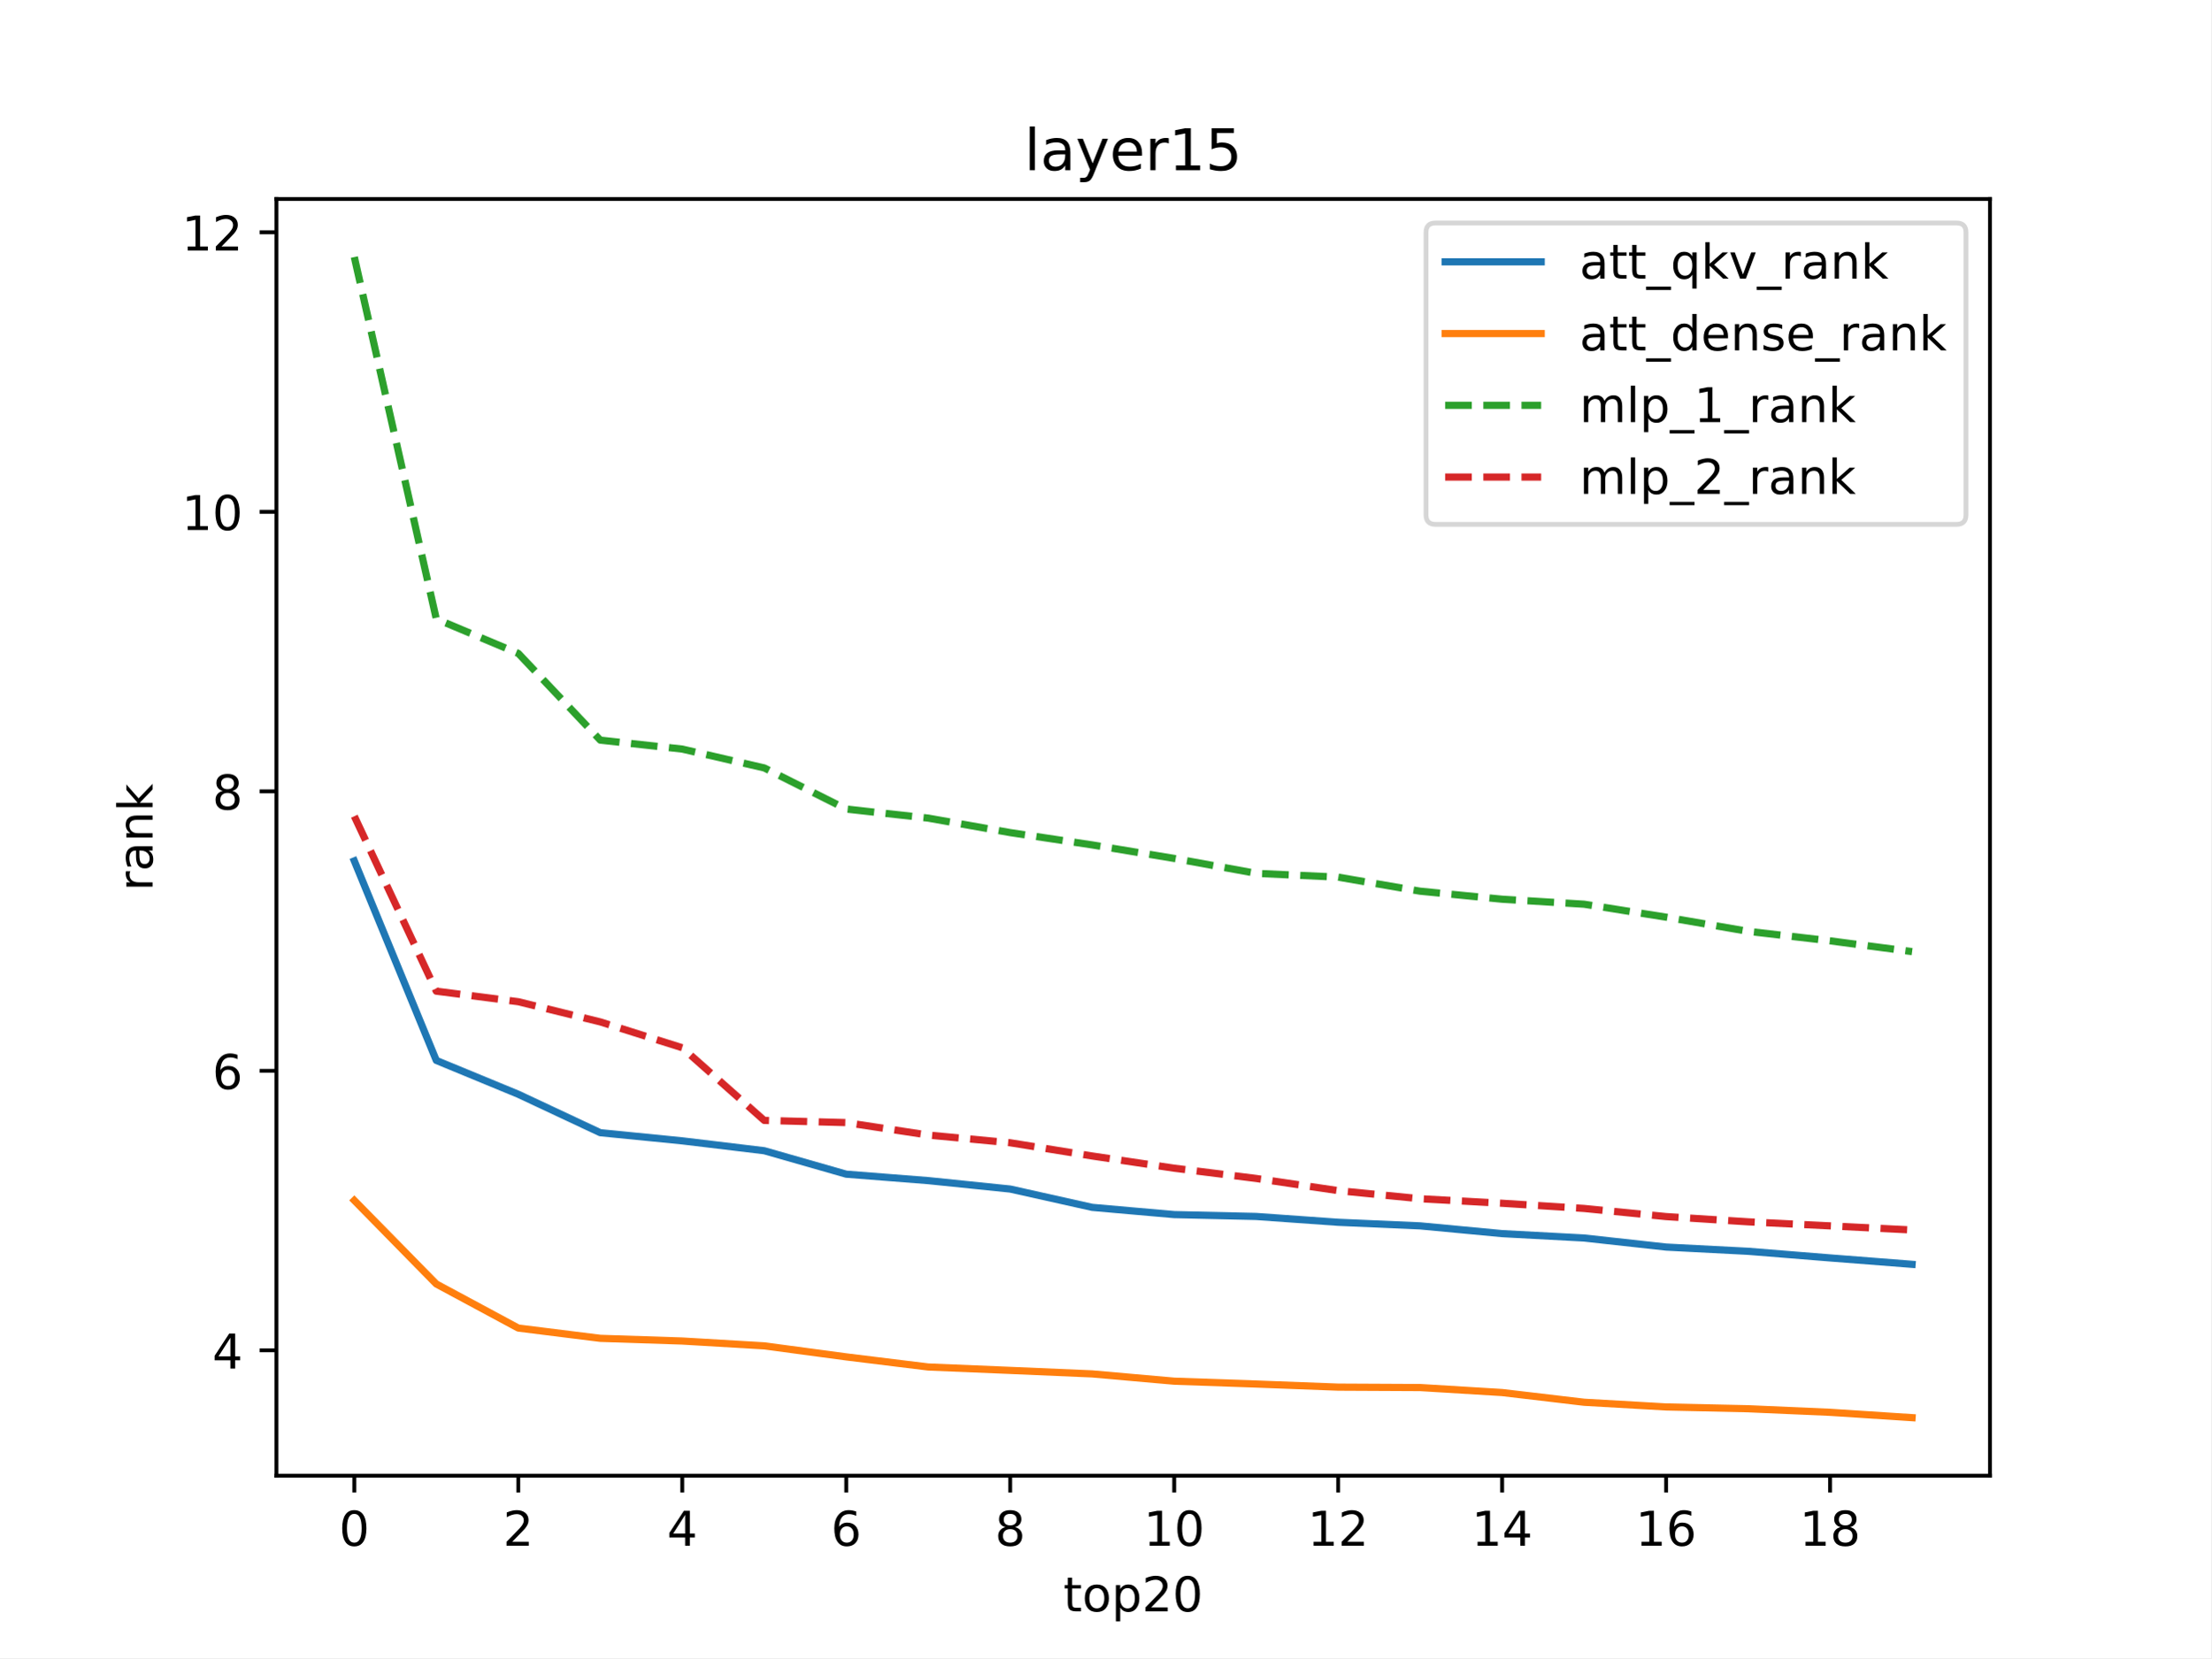
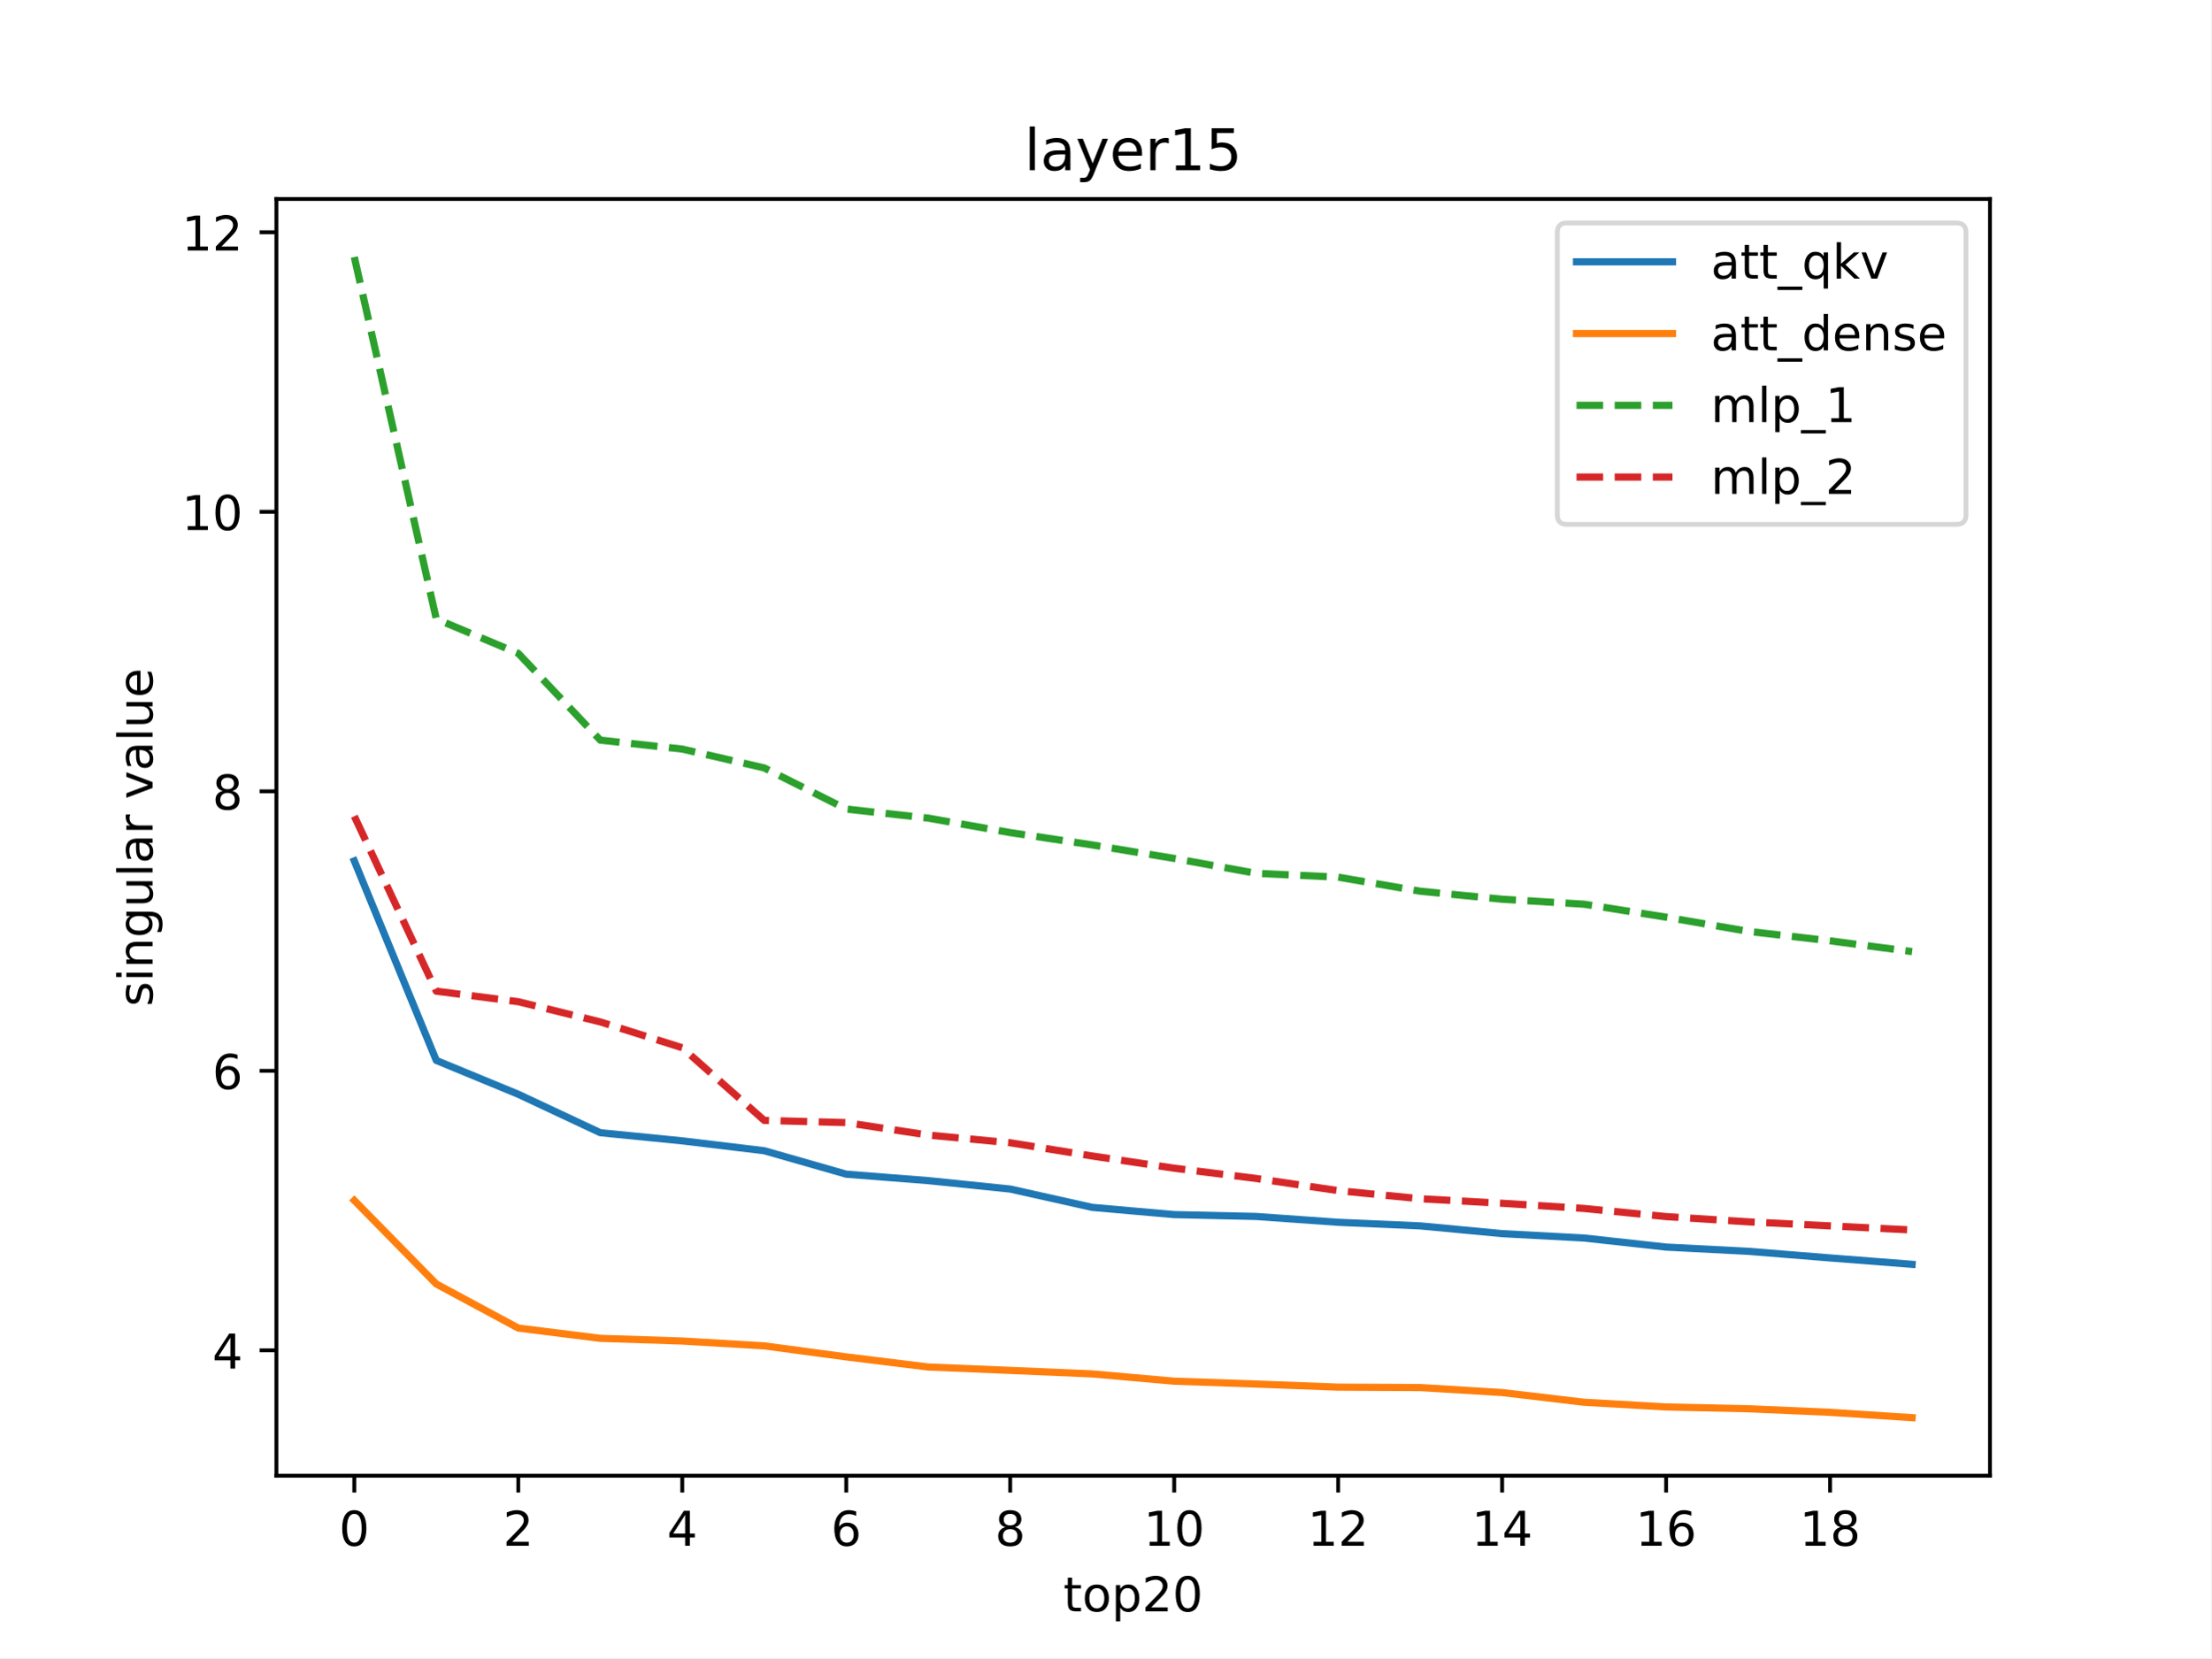
<svg xmlns="http://www.w3.org/2000/svg" xmlns:xlink="http://www.w3.org/1999/xlink" width="460.8pt" height="345.6pt" viewBox="0 0 460.8 345.6" version="1.1">
  <defs>
    <style type="text/css">*{stroke-linejoin: round; stroke-linecap: butt}</style>
  </defs>
  <g id="figure_1">
    <g id="patch_1">
      <path d="M 0 345.6  L 460.8 345.6  L 460.8 0  L 0 0  z " style="fill: #ffffff" />
    </g>
    <g id="axes_1">
      <g id="patch_2">
        <path d="M 57.6 307.584  L 414.72 307.584  L 414.72 41.472  L 57.6 41.472  z " style="fill: #ffffff" />
      </g>
      <g id="matplotlib.axis_1">
        <g id="xtick_1">
          <g id="line2d_1">
            <defs>
-               <path id="mf97786ce41" d="M 0 0  L 0 3.5  " style="stroke: #000000; stroke-width: 0.8" />
-             </defs>
-             <g>
-               <use xlink:href="#mf97786ce41" x="73.833" y="307.584" style="stroke: #000000; stroke-width: 0.8" />
+               <path id="m0de258234e" d="M 0 0  L 0 3.5  " style="stroke: #000000; stroke-width: 0.8" />
+             </defs>
+             <g>
+               <use xlink:href="#m0de258234e" x="73.833" y="307.584" style="stroke: #000000; stroke-width: 0.8" />
            </g>
          </g>
          <g id="text_1">
            <g transform="translate(70.65148 322.1824) scale(0.1 -0.1)">
              <defs>
                <path id="DejaVuSans-30" d="M 2034 4250  Q 1547 4250 1301 3770  Q 1056 3291 1056 2328  Q 1056 1369 1301 889  Q 1547 409 2034 409  Q 2525 409 2770 889  Q 3016 1369 3016 2328  Q 3016 3291 2770 3770  Q 2525 4250 2034 4250  z M 2034 4750  Q 2819 4750 3233 4129  Q 3647 3509 3647 2328  Q 3647 1150 3233 529  Q 2819 -91 2034 -91  Q 1250 -91 836 529  Q 422 1150 422 2328  Q 422 3509 836 4129  Q 1250 4750 2034 4750  z " transform="scale(0.015625)" />
              </defs>
              <use xlink:href="#DejaVuSans-30" />
            </g>
          </g>
        </g>
        <g id="xtick_2">
          <g id="line2d_2">
            <g>
-               <use xlink:href="#mf97786ce41" x="108.007" y="307.584" style="stroke: #000000; stroke-width: 0.8" />
+               <use xlink:href="#m0de258234e" x="108.007" y="307.584" style="stroke: #000000; stroke-width: 0.8" />
            </g>
          </g>
          <g id="text_2">
            <g transform="translate(104.8256 322.1824) scale(0.1 -0.1)">
              <defs>
                <path id="DejaVuSans-32" d="M 1228 531  L 3431 531  L 3431 0  L 469 0  L 469 531  Q 828 903 1448 1529  Q 2069 2156 2228 2338  Q 2531 2678 2651 2914  Q 2772 3150 2772 3378  Q 2772 3750 2511 3984  Q 2250 4219 1831 4219  Q 1534 4219 1204 4116  Q 875 4013 500 3803  L 500 4441  Q 881 4594 1212 4672  Q 1544 4750 1819 4750  Q 2544 4750 2975 4387  Q 3406 4025 3406 3419  Q 3406 3131 3298 2873  Q 3191 2616 2906 2266  Q 2828 2175 2409 1742  Q 1991 1309 1228 531  z " transform="scale(0.015625)" />
              </defs>
              <use xlink:href="#DejaVuSans-32" />
            </g>
          </g>
        </g>
        <g id="xtick_3">
          <g id="line2d_3">
            <g>
-               <use xlink:href="#mf97786ce41" x="142.181" y="307.584" style="stroke: #000000; stroke-width: 0.8" />
+               <use xlink:href="#m0de258234e" x="142.181" y="307.584" style="stroke: #000000; stroke-width: 0.8" />
            </g>
          </g>
          <g id="text_3">
            <g transform="translate(138.9998 322.1824) scale(0.1 -0.1)">
              <defs>
                <path id="DejaVuSans-34" d="M 2419 4116  L 825 1625  L 2419 1625  L 2419 4116  z M 2253 4666  L 3047 4666  L 3047 1625  L 3713 1625  L 3713 1100  L 3047 1100  L 3047 0  L 2419 0  L 2419 1100  L 313 1100  L 313 1709  L 2253 4666  z " transform="scale(0.015625)" />
              </defs>
              <use xlink:href="#DejaVuSans-34" />
            </g>
          </g>
        </g>
        <g id="xtick_4">
          <g id="line2d_4">
            <g>
-               <use xlink:href="#mf97786ce41" x="176.355" y="307.584" style="stroke: #000000; stroke-width: 0.8" />
+               <use xlink:href="#m0de258234e" x="176.355" y="307.584" style="stroke: #000000; stroke-width: 0.8" />
            </g>
          </g>
          <g id="text_4">
            <g transform="translate(173.174 322.1824) scale(0.1 -0.1)">
              <defs>
                <path id="DejaVuSans-36" d="M 2113 2584  Q 1688 2584 1439 2293  Q 1191 2003 1191 1497  Q 1191 994 1439 701  Q 1688 409 2113 409  Q 2538 409 2786 701  Q 3034 994 3034 1497  Q 3034 2003 2786 2293  Q 2538 2584 2113 2584  z M 3366 4563  L 3366 3988  Q 3128 4100 2886 4159  Q 2644 4219 2406 4219  Q 1781 4219 1451 3797  Q 1122 3375 1075 2522  Q 1259 2794 1537 2939  Q 1816 3084 2150 3084  Q 2853 3084 3261 2657  Q 3669 2231 3669 1497  Q 3669 778 3244 343  Q 2819 -91 2113 -91  Q 1303 -91 875 529  Q 447 1150 447 2328  Q 447 3434 972 4092  Q 1497 4750 2381 4750  Q 2619 4750 2861 4703  Q 3103 4656 3366 4563  z " transform="scale(0.015625)" />
              </defs>
              <use xlink:href="#DejaVuSans-36" />
            </g>
          </g>
        </g>
        <g id="xtick_5">
          <g id="line2d_5">
            <g>
-               <use xlink:href="#mf97786ce41" x="210.529" y="307.584" style="stroke: #000000; stroke-width: 0.8" />
+               <use xlink:href="#m0de258234e" x="210.529" y="307.584" style="stroke: #000000; stroke-width: 0.8" />
            </g>
          </g>
          <g id="text_5">
            <g transform="translate(207.3481 322.1824) scale(0.1 -0.1)">
              <defs>
                <path id="DejaVuSans-38" d="M 2034 2216  Q 1584 2216 1326 1975  Q 1069 1734 1069 1313  Q 1069 891 1326 650  Q 1584 409 2034 409  Q 2484 409 2743 651  Q 3003 894 3003 1313  Q 3003 1734 2745 1975  Q 2488 2216 2034 2216  z M 1403 2484  Q 997 2584 770 2862  Q 544 3141 544 3541  Q 544 4100 942 4425  Q 1341 4750 2034 4750  Q 2731 4750 3128 4425  Q 3525 4100 3525 3541  Q 3525 3141 3298 2862  Q 3072 2584 2669 2484  Q 3125 2378 3379 2068  Q 3634 1759 3634 1313  Q 3634 634 3220 271  Q 2806 -91 2034 -91  Q 1263 -91 848 271  Q 434 634 434 1313  Q 434 1759 690 2068  Q 947 2378 1403 2484  z M 1172 3481  Q 1172 3119 1398 2916  Q 1625 2713 2034 2713  Q 2441 2713 2670 2916  Q 2900 3119 2900 3481  Q 2900 3844 2670 4047  Q 2441 4250 2034 4250  Q 1625 4250 1398 4047  Q 1172 3844 1172 3481  z " transform="scale(0.015625)" />
              </defs>
              <use xlink:href="#DejaVuSans-38" />
            </g>
          </g>
        </g>
        <g id="xtick_6">
          <g id="line2d_6">
            <g>
-               <use xlink:href="#mf97786ce41" x="244.704" y="307.584" style="stroke: #000000; stroke-width: 0.8" />
+               <use xlink:href="#m0de258234e" x="244.704" y="307.584" style="stroke: #000000; stroke-width: 0.8" />
            </g>
          </g>
          <g id="text_6">
            <g transform="translate(238.341 322.1824) scale(0.1 -0.1)">
              <defs>
                <path id="DejaVuSans-31" d="M 794 531  L 1825 531  L 1825 4091  L 703 3866  L 703 4441  L 1819 4666  L 2450 4666  L 2450 531  L 3481 531  L 3481 0  L 794 0  L 794 531  z " transform="scale(0.015625)" />
              </defs>
              <use xlink:href="#DejaVuSans-31" />
              <use xlink:href="#DejaVuSans-30" x="63.623" />
            </g>
          </g>
        </g>
        <g id="xtick_7">
          <g id="line2d_7">
            <g>
-               <use xlink:href="#mf97786ce41" x="278.878" y="307.584" style="stroke: #000000; stroke-width: 0.8" />
+               <use xlink:href="#m0de258234e" x="278.878" y="307.584" style="stroke: #000000; stroke-width: 0.8" />
            </g>
          </g>
          <g id="text_7">
            <g transform="translate(272.5152 322.1824) scale(0.1 -0.1)">
              <use xlink:href="#DejaVuSans-31" />
              <use xlink:href="#DejaVuSans-32" x="63.623" />
            </g>
          </g>
        </g>
        <g id="xtick_8">
          <g id="line2d_8">
            <g>
-               <use xlink:href="#mf97786ce41" x="313.052" y="307.584" style="stroke: #000000; stroke-width: 0.8" />
+               <use xlink:href="#m0de258234e" x="313.052" y="307.584" style="stroke: #000000; stroke-width: 0.8" />
            </g>
          </g>
          <g id="text_8">
            <g transform="translate(306.6894 322.1824) scale(0.1 -0.1)">
              <use xlink:href="#DejaVuSans-31" />
              <use xlink:href="#DejaVuSans-34" x="63.623" />
            </g>
          </g>
        </g>
        <g id="xtick_9">
          <g id="line2d_9">
            <g>
-               <use xlink:href="#mf97786ce41" x="347.226" y="307.584" style="stroke: #000000; stroke-width: 0.8" />
+               <use xlink:href="#m0de258234e" x="347.226" y="307.584" style="stroke: #000000; stroke-width: 0.8" />
            </g>
          </g>
          <g id="text_9">
            <g transform="translate(340.8635 322.1824) scale(0.1 -0.1)">
              <use xlink:href="#DejaVuSans-31" />
              <use xlink:href="#DejaVuSans-36" x="63.623" />
            </g>
          </g>
        </g>
        <g id="xtick_10">
          <g id="line2d_10">
            <g>
-               <use xlink:href="#mf97786ce41" x="381.4" y="307.584" style="stroke: #000000; stroke-width: 0.8" />
+               <use xlink:href="#m0de258234e" x="381.4" y="307.584" style="stroke: #000000; stroke-width: 0.8" />
            </g>
          </g>
          <g id="text_10">
            <g transform="translate(375.0377 322.1824) scale(0.1 -0.1)">
              <use xlink:href="#DejaVuSans-31" />
              <use xlink:href="#DejaVuSans-38" x="63.623" />
            </g>
          </g>
        </g>
        <g id="text_11">
          <g transform="translate(221.6037 335.8606) scale(0.1 -0.1)">
            <defs>
              <path id="DejaVuSans-74" d="M 1172 4494  L 1172 3500  L 2356 3500  L 2356 3053  L 1172 3053  L 1172 1153  Q 1172 725 1289 603  Q 1406 481 1766 481  L 2356 481  L 2356 0  L 1766 0  Q 1100 0 847 248  Q 594 497 594 1153  L 594 3053  L 172 3053  L 172 3500  L 594 3500  L 594 4494  L 1172 4494  z " transform="scale(0.015625)" />
              <path id="DejaVuSans-6f" d="M 1959 3097  Q 1497 3097 1228 2736  Q 959 2375 959 1747  Q 959 1119 1226 758  Q 1494 397 1959 397  Q 2419 397 2687 759  Q 2956 1122 2956 1747  Q 2956 2369 2687 2733  Q 2419 3097 1959 3097  z M 1959 3584  Q 2709 3584 3137 3096  Q 3566 2609 3566 1747  Q 3566 888 3137 398  Q 2709 -91 1959 -91  Q 1206 -91 779 398  Q 353 888 353 1747  Q 353 2609 779 3096  Q 1206 3584 1959 3584  z " transform="scale(0.015625)" />
              <path id="DejaVuSans-70" d="M 1159 525  L 1159 -1331  L 581 -1331  L 581 3500  L 1159 3500  L 1159 2969  Q 1341 3281 1617 3432  Q 1894 3584 2278 3584  Q 2916 3584 3314 3078  Q 3713 2572 3713 1747  Q 3713 922 3314 415  Q 2916 -91 2278 -91  Q 1894 -91 1617 61  Q 1341 213 1159 525  z M 3116 1747  Q 3116 2381 2855 2742  Q 2594 3103 2138 3103  Q 1681 3103 1420 2742  Q 1159 2381 1159 1747  Q 1159 1113 1420 752  Q 1681 391 2138 391  Q 2594 391 2855 752  Q 3116 1113 3116 1747  z " transform="scale(0.015625)" />
            </defs>
            <use xlink:href="#DejaVuSans-74" />
            <use xlink:href="#DejaVuSans-6f" x="39.209" />
            <use xlink:href="#DejaVuSans-70" x="100.391" />
            <use xlink:href="#DejaVuSans-32" x="163.867" />
            <use xlink:href="#DejaVuSans-30" x="227.49" />
          </g>
        </g>
      </g>
      <g id="matplotlib.axis_2">
        <g id="ytick_1">
          <g id="line2d_11">
            <defs>
-               <path id="mdb66ed68f8" d="M 0 0  L -3.5 0  " style="stroke: #000000; stroke-width: 0.8" />
-             </defs>
-             <g>
-               <use xlink:href="#mdb66ed68f8" x="57.6" y="281.455" style="stroke: #000000; stroke-width: 0.8" />
+               <path id="m0dc0042524" d="M 0 0  L -3.5 0  " style="stroke: #000000; stroke-width: 0.8" />
+             </defs>
+             <g>
+               <use xlink:href="#m0dc0042524" x="57.6" y="281.455" style="stroke: #000000; stroke-width: 0.8" />
            </g>
          </g>
          <g id="text_12">
            <g transform="translate(44.2375 285.2541) scale(0.1 -0.1)">
              <use xlink:href="#DejaVuSans-34" />
            </g>
          </g>
        </g>
        <g id="ytick_2">
          <g id="line2d_12">
            <g>
-               <use xlink:href="#mdb66ed68f8" x="57.6" y="223.194" style="stroke: #000000; stroke-width: 0.8" />
+               <use xlink:href="#m0dc0042524" x="57.6" y="223.194" style="stroke: #000000; stroke-width: 0.8" />
            </g>
          </g>
          <g id="text_13">
            <g transform="translate(44.2375 226.9933) scale(0.1 -0.1)">
              <use xlink:href="#DejaVuSans-36" />
            </g>
          </g>
        </g>
        <g id="ytick_3">
          <g id="line2d_13">
            <g>
-               <use xlink:href="#mdb66ed68f8" x="57.6" y="164.933" style="stroke: #000000; stroke-width: 0.8" />
+               <use xlink:href="#m0dc0042524" x="57.6" y="164.933" style="stroke: #000000; stroke-width: 0.8" />
            </g>
          </g>
          <g id="text_14">
            <g transform="translate(44.2375 168.7326) scale(0.1 -0.1)">
              <use xlink:href="#DejaVuSans-38" />
            </g>
          </g>
        </g>
        <g id="ytick_4">
          <g id="line2d_14">
            <g>
-               <use xlink:href="#mdb66ed68f8" x="57.6" y="106.673" style="stroke: #000000; stroke-width: 0.8" />
+               <use xlink:href="#m0dc0042524" x="57.6" y="106.673" style="stroke: #000000; stroke-width: 0.8" />
            </g>
          </g>
          <g id="text_15">
            <g transform="translate(37.875 110.4718) scale(0.1 -0.1)">
              <use xlink:href="#DejaVuSans-31" />
              <use xlink:href="#DejaVuSans-30" x="63.623" />
            </g>
          </g>
        </g>
        <g id="ytick_5">
          <g id="line2d_15">
            <g>
-               <use xlink:href="#mdb66ed68f8" x="57.6" y="48.412" style="stroke: #000000; stroke-width: 0.8" />
+               <use xlink:href="#m0dc0042524" x="57.6" y="48.412" style="stroke: #000000; stroke-width: 0.8" />
            </g>
          </g>
          <g id="text_16">
            <g transform="translate(37.875 52.211) scale(0.1 -0.1)">
              <use xlink:href="#DejaVuSans-31" />
              <use xlink:href="#DejaVuSans-32" x="63.623" />
            </g>
          </g>
        </g>
        <g id="text_17">
-           <g transform="translate(31.79531 185.7116) rotate(-90) scale(0.1 -0.1)">
-             <defs>
+           <g transform="translate(31.79531 209.7889) rotate(-90) scale(0.1 -0.1)">
+             <defs>
+               <path id="DejaVuSans-73" d="M 2834 3397  L 2834 2853  Q 2591 2978 2328 3040  Q 2066 3103 1784 3103  Q 1356 3103 1142 2972  Q 928 2841 928 2578  Q 928 2378 1081 2264  Q 1234 2150 1697 2047  L 1894 2003  Q 2506 1872 2764 1633  Q 3022 1394 3022 966  Q 3022 478 2636 193  Q 2250 -91 1575 -91  Q 1294 -91 989 -36  Q 684 19 347 128  L 347 722  Q 666 556 975 473  Q 1284 391 1588 391  Q 1994 391 2212 530  Q 2431 669 2431 922  Q 2431 1156 2273 1281  Q 2116 1406 1581 1522  L 1381 1569  Q 847 1681 609 1914  Q 372 2147 372 2553  Q 372 3047 722 3315  Q 1072 3584 1716 3584  Q 2034 3584 2315 3537  Q 2597 3491 2834 3397  z " transform="scale(0.015625)" />
+               <path id="DejaVuSans-69" d="M 603 3500  L 1178 3500  L 1178 0  L 603 0  L 603 3500  z M 603 4863  L 1178 4863  L 1178 4134  L 603 4134  L 603 4863  z " transform="scale(0.015625)" />
+               <path id="DejaVuSans-6e" d="M 3513 2113  L 3513 0  L 2938 0  L 2938 2094  Q 2938 2591 2744 2837  Q 2550 3084 2163 3084  Q 1697 3084 1428 2787  Q 1159 2491 1159 1978  L 1159 0  L 581 0  L 581 3500  L 1159 3500  L 1159 2956  Q 1366 3272 1645 3428  Q 1925 3584 2291 3584  Q 2894 3584 3203 3211  Q 3513 2838 3513 2113  z " transform="scale(0.015625)" />
+               <path id="DejaVuSans-67" d="M 2906 1791  Q 2906 2416 2648 2759  Q 2391 3103 1925 3103  Q 1463 3103 1205 2759  Q 947 2416 947 1791  Q 947 1169 1205 825  Q 1463 481 1925 481  Q 2391 481 2648 825  Q 2906 1169 2906 1791  z M 3481 434  Q 3481 -459 3084 -895  Q 2688 -1331 1869 -1331  Q 1566 -1331 1297 -1286  Q 1028 -1241 775 -1147  L 775 -588  Q 1028 -725 1275 -790  Q 1522 -856 1778 -856  Q 2344 -856 2625 -561  Q 2906 -266 2906 331  L 2906 616  Q 2728 306 2450 153  Q 2172 0 1784 0  Q 1141 0 747 490  Q 353 981 353 1791  Q 353 2603 747 3093  Q 1141 3584 1784 3584  Q 2172 3584 2450 3431  Q 2728 3278 2906 2969  L 2906 3500  L 3481 3500  L 3481 434  z " transform="scale(0.015625)" />
+               <path id="DejaVuSans-75" d="M 544 1381  L 544 3500  L 1119 3500  L 1119 1403  Q 1119 906 1312 657  Q 1506 409 1894 409  Q 2359 409 2629 706  Q 2900 1003 2900 1516  L 2900 3500  L 3475 3500  L 3475 0  L 2900 0  L 2900 538  Q 2691 219 2414 64  Q 2138 -91 1772 -91  Q 1169 -91 856 284  Q 544 659 544 1381  z M 1991 3584  L 1991 3584  z " transform="scale(0.015625)" />
+               <path id="DejaVuSans-6c" d="M 603 4863  L 1178 4863  L 1178 0  L 603 0  L 603 4863  z " transform="scale(0.015625)" />
+               <path id="DejaVuSans-61" d="M 2194 1759  Q 1497 1759 1228 1600  Q 959 1441 959 1056  Q 959 750 1161 570  Q 1363 391 1709 391  Q 2188 391 2477 730  Q 2766 1069 2766 1631  L 2766 1759  L 2194 1759  z M 3341 1997  L 3341 0  L 2766 0  L 2766 531  Q 2569 213 2275 61  Q 1981 -91 1556 -91  Q 1019 -91 701 211  Q 384 513 384 1019  Q 384 1609 779 1909  Q 1175 2209 1959 2209  L 2766 2209  L 2766 2266  Q 2766 2663 2505 2880  Q 2244 3097 1772 3097  Q 1472 3097 1187 3025  Q 903 2953 641 2809  L 641 3341  Q 956 3463 1253 3523  Q 1550 3584 1831 3584  Q 2591 3584 2966 3190  Q 3341 2797 3341 1997  z " transform="scale(0.015625)" />
              <path id="DejaVuSans-72" d="M 2631 2963  Q 2534 3019 2420 3045  Q 2306 3072 2169 3072  Q 1681 3072 1420 2755  Q 1159 2438 1159 1844  L 1159 0  L 581 0  L 581 3500  L 1159 3500  L 1159 2956  Q 1341 3275 1631 3429  Q 1922 3584 2338 3584  Q 2397 3584 2469 3576  Q 2541 3569 2628 3553  L 2631 2963  z " transform="scale(0.015625)" />
-               <path id="DejaVuSans-61" d="M 2194 1759  Q 1497 1759 1228 1600  Q 959 1441 959 1056  Q 959 750 1161 570  Q 1363 391 1709 391  Q 2188 391 2477 730  Q 2766 1069 2766 1631  L 2766 1759  L 2194 1759  z M 3341 1997  L 3341 0  L 2766 0  L 2766 531  Q 2569 213 2275 61  Q 1981 -91 1556 -91  Q 1019 -91 701 211  Q 384 513 384 1019  Q 384 1609 779 1909  Q 1175 2209 1959 2209  L 2766 2209  L 2766 2266  Q 2766 2663 2505 2880  Q 2244 3097 1772 3097  Q 1472 3097 1187 3025  Q 903 2953 641 2809  L 641 3341  Q 956 3463 1253 3523  Q 1550 3584 1831 3584  Q 2591 3584 2966 3190  Q 3341 2797 3341 1997  z " transform="scale(0.015625)" />
-               <path id="DejaVuSans-6e" d="M 3513 2113  L 3513 0  L 2938 0  L 2938 2094  Q 2938 2591 2744 2837  Q 2550 3084 2163 3084  Q 1697 3084 1428 2787  Q 1159 2491 1159 1978  L 1159 0  L 581 0  L 581 3500  L 1159 3500  L 1159 2956  Q 1366 3272 1645 3428  Q 1925 3584 2291 3584  Q 2894 3584 3203 3211  Q 3513 2838 3513 2113  z " transform="scale(0.015625)" />
-               <path id="DejaVuSans-6b" d="M 581 4863  L 1159 4863  L 1159 1991  L 2875 3500  L 3609 3500  L 1753 1863  L 3688 0  L 2938 0  L 1159 1709  L 1159 0  L 581 0  L 581 4863  z " transform="scale(0.015625)" />
-             </defs>
-             <use xlink:href="#DejaVuSans-72" />
-             <use xlink:href="#DejaVuSans-61" x="41.113" />
-             <use xlink:href="#DejaVuSans-6e" x="102.393" />
-             <use xlink:href="#DejaVuSans-6b" x="165.771" />
+               <path id="DejaVuSans-20" transform="scale(0.015625)" />
+               <path id="DejaVuSans-76" d="M 191 3500  L 800 3500  L 1894 563  L 2988 3500  L 3597 3500  L 2284 0  L 1503 0  L 191 3500  z " transform="scale(0.015625)" />
+               <path id="DejaVuSans-65" d="M 3597 1894  L 3597 1613  L 953 1613  Q 991 1019 1311 708  Q 1631 397 2203 397  Q 2534 397 2845 478  Q 3156 559 3463 722  L 3463 178  Q 3153 47 2828 -22  Q 2503 -91 2169 -91  Q 1331 -91 842 396  Q 353 884 353 1716  Q 353 2575 817 3079  Q 1281 3584 2069 3584  Q 2775 3584 3186 3129  Q 3597 2675 3597 1894  z M 3022 2063  Q 3016 2534 2758 2815  Q 2500 3097 2075 3097  Q 1594 3097 1305 2825  Q 1016 2553 972 2059  L 3022 2063  z " transform="scale(0.015625)" />
+             </defs>
+             <use xlink:href="#DejaVuSans-73" />
+             <use xlink:href="#DejaVuSans-69" x="52.1" />
+             <use xlink:href="#DejaVuSans-6e" x="79.883" />
+             <use xlink:href="#DejaVuSans-67" x="143.262" />
+             <use xlink:href="#DejaVuSans-75" x="206.738" />
+             <use xlink:href="#DejaVuSans-6c" x="270.117" />
+             <use xlink:href="#DejaVuSans-61" x="297.9" />
+             <use xlink:href="#DejaVuSans-72" x="359.18" />
+             <use xlink:href="#DejaVuSans-20" x="400.293" />
+             <use xlink:href="#DejaVuSans-76" x="432.08" />
+             <use xlink:href="#DejaVuSans-61" x="491.26" />
+             <use xlink:href="#DejaVuSans-6c" x="552.539" />
+             <use xlink:href="#DejaVuSans-75" x="580.322" />
+             <use xlink:href="#DejaVuSans-65" x="643.701" />
          </g>
        </g>
      </g>
      <g id="line2d_16">
-         <path d="M 73.833 179.44  L 90.92 221.025  L 108.007 228.077  L 125.094 236.091  L 142.181 237.791  L 159.268 239.849  L 176.355 244.737  L 193.442 246.079  L 210.529 247.836  L 227.616 251.656  L 244.704 253.162  L 261.791 253.551  L 278.878 254.766  L 295.965 255.512  L 313.052 257.128  L 330.139 258.044  L 347.226 259.931  L 364.313 260.811  L 381.4 262.194  L 398.487 263.526  " clip-path="url(#p5d1957984f)" style="fill: none; stroke: #1f77b4; stroke-width: 1.5; stroke-linecap: square" />
+         <path d="M 73.833 179.44  L 90.92 221.025  L 108.007 228.077  L 125.094 236.091  L 142.181 237.791  L 159.268 239.849  L 176.355 244.737  L 193.442 246.079  L 210.529 247.836  L 227.616 251.656  L 244.704 253.162  L 261.791 253.551  L 278.878 254.766  L 295.965 255.512  L 313.052 257.128  L 330.139 258.044  L 347.226 259.931  L 364.313 260.811  L 381.4 262.194  L 398.487 263.526  " clip-path="url(#pd202b30aa4)" style="fill: none; stroke: #1f77b4; stroke-width: 1.5; stroke-linecap: square" />
      </g>
      <g id="line2d_17">
-         <path d="M 73.833 250.208  L 90.92 267.619  L 108.007 276.813  L 125.094 278.954  L 142.181 279.512  L 159.268 280.523  L 176.355 282.82  L 193.442 284.927  L 210.529 285.634  L 227.616 286.369  L 244.704 287.885  L 261.791 288.477  L 278.878 289.123  L 295.965 289.211  L 313.052 290.252  L 330.139 292.275  L 347.226 293.257  L 364.313 293.627  L 381.4 294.374  L 398.487 295.488  " clip-path="url(#p5d1957984f)" style="fill: none; stroke: #ff7f0e; stroke-width: 1.5; stroke-linecap: square" />
+         <path d="M 73.833 250.208  L 90.92 267.619  L 108.007 276.813  L 125.094 278.954  L 142.181 279.512  L 159.268 280.523  L 176.355 282.82  L 193.442 284.927  L 210.529 285.634  L 227.616 286.369  L 244.704 287.885  L 261.791 288.477  L 278.878 289.123  L 295.965 289.211  L 313.052 290.252  L 330.139 292.275  L 347.226 293.257  L 364.313 293.627  L 381.4 294.374  L 398.487 295.488  " clip-path="url(#pd202b30aa4)" style="fill: none; stroke: #ff7f0e; stroke-width: 1.5; stroke-linecap: square" />
      </g>
      <g id="line2d_18">
-         <path d="M 73.833 53.568  L 90.92 129.005  L 108.007 136.181  L 125.094 154.266  L 142.181 156.13  L 159.268 160.057  L 176.355 168.631  L 193.442 170.52  L 210.529 173.54  L 227.616 176.106  L 244.704 178.923  L 261.791 182.031  L 278.878 182.827  L 295.965 185.753  L 313.052 187.426  L 330.139 188.465  L 347.226 191.167  L 364.313 194.121  L 381.4 196.101  L 398.487 198.345  " clip-path="url(#p5d1957984f)" style="fill: none; stroke-dasharray: 5.55,2.4; stroke-dashoffset: 0; stroke: #2ca02c; stroke-width: 1.5" />
+         <path d="M 73.833 53.568  L 90.92 129.005  L 108.007 136.181  L 125.094 154.266  L 142.181 156.13  L 159.268 160.057  L 176.355 168.631  L 193.442 170.52  L 210.529 173.54  L 227.616 176.106  L 244.704 178.923  L 261.791 182.031  L 278.878 182.827  L 295.965 185.753  L 313.052 187.426  L 330.139 188.465  L 347.226 191.167  L 364.313 194.121  L 381.4 196.101  L 398.487 198.345  " clip-path="url(#pd202b30aa4)" style="fill: none; stroke-dasharray: 5.55,2.4; stroke-dashoffset: 0; stroke: #2ca02c; stroke-width: 1.5" />
      </g>
      <g id="line2d_19">
-         <path d="M 73.833 170.118  L 90.92 206.593  L 108.007 208.788  L 125.094 212.997  L 142.181 218.384  L 159.268 233.532  L 176.355 233.986  L 193.442 236.583  L 210.529 238.189  L 227.616 240.945  L 244.704 243.492  L 261.791 245.63  L 278.878 248.167  L 295.965 249.856  L 313.052 250.798  L 330.139 251.883  L 347.226 253.575  L 364.313 254.669  L 381.4 255.512  L 398.487 256.37  " clip-path="url(#p5d1957984f)" style="fill: none; stroke-dasharray: 5.55,2.4; stroke-dashoffset: 0; stroke: #d62728; stroke-width: 1.5" />
+         <path d="M 73.833 170.118  L 90.92 206.593  L 108.007 208.788  L 125.094 212.997  L 142.181 218.384  L 159.268 233.532  L 176.355 233.986  L 193.442 236.583  L 210.529 238.189  L 227.616 240.945  L 244.704 243.492  L 261.791 245.63  L 278.878 248.167  L 295.965 249.856  L 313.052 250.798  L 330.139 251.883  L 347.226 253.575  L 364.313 254.669  L 381.4 255.512  L 398.487 256.37  " clip-path="url(#pd202b30aa4)" style="fill: none; stroke-dasharray: 5.55,2.4; stroke-dashoffset: 0; stroke: #d62728; stroke-width: 1.5" />
      </g>
      <g id="patch_3">
        <path d="M 57.6 307.584  L 57.6 41.472  " style="fill: none; stroke: #000000; stroke-width: 0.8; stroke-linejoin: miter; stroke-linecap: square" />
      </g>
      <g id="patch_4">
        <path d="M 414.72 307.584  L 414.72 41.472  " style="fill: none; stroke: #000000; stroke-width: 0.8; stroke-linejoin: miter; stroke-linecap: square" />
      </g>
      <g id="patch_5">
        <path d="M 57.6 307.584  L 414.72 307.584  " style="fill: none; stroke: #000000; stroke-width: 0.8; stroke-linejoin: miter; stroke-linecap: square" />
      </g>
      <g id="patch_6">
        <path d="M 57.6 41.472  L 414.72 41.472  " style="fill: none; stroke: #000000; stroke-width: 0.8; stroke-linejoin: miter; stroke-linecap: square" />
      </g>
      <g id="text_18">
        <g transform="translate(213.4716 35.472) scale(0.12 -0.12)">
          <defs>
-             <path id="DejaVuSans-6c" d="M 603 4863  L 1178 4863  L 1178 0  L 603 0  L 603 4863  z " transform="scale(0.015625)" />
            <path id="DejaVuSans-79" d="M 2059 -325  Q 1816 -950 1584 -1140  Q 1353 -1331 966 -1331  L 506 -1331  L 506 -850  L 844 -850  Q 1081 -850 1212 -737  Q 1344 -625 1503 -206  L 1606 56  L 191 3500  L 800 3500  L 1894 763  L 2988 3500  L 3597 3500  L 2059 -325  z " transform="scale(0.015625)" />
-             <path id="DejaVuSans-65" d="M 3597 1894  L 3597 1613  L 953 1613  Q 991 1019 1311 708  Q 1631 397 2203 397  Q 2534 397 2845 478  Q 3156 559 3463 722  L 3463 178  Q 3153 47 2828 -22  Q 2503 -91 2169 -91  Q 1331 -91 842 396  Q 353 884 353 1716  Q 353 2575 817 3079  Q 1281 3584 2069 3584  Q 2775 3584 3186 3129  Q 3597 2675 3597 1894  z M 3022 2063  Q 3016 2534 2758 2815  Q 2500 3097 2075 3097  Q 1594 3097 1305 2825  Q 1016 2553 972 2059  L 3022 2063  z " transform="scale(0.015625)" />
            <path id="DejaVuSans-35" d="M 691 4666  L 3169 4666  L 3169 4134  L 1269 4134  L 1269 2991  Q 1406 3038 1543 3061  Q 1681 3084 1819 3084  Q 2600 3084 3056 2656  Q 3513 2228 3513 1497  Q 3513 744 3044 326  Q 2575 -91 1722 -91  Q 1428 -91 1123 -41  Q 819 9 494 109  L 494 744  Q 775 591 1075 516  Q 1375 441 1709 441  Q 2250 441 2565 725  Q 2881 1009 2881 1497  Q 2881 1984 2565 2268  Q 2250 2553 1709 2553  Q 1456 2553 1204 2497  Q 953 2441 691 2322  L 691 4666  z " transform="scale(0.015625)" />
          </defs>
          <use xlink:href="#DejaVuSans-6c" />
          <use xlink:href="#DejaVuSans-61" x="27.783" />
          <use xlink:href="#DejaVuSans-79" x="89.062" />
          <use xlink:href="#DejaVuSans-65" x="148.242" />
          <use xlink:href="#DejaVuSans-72" x="209.766" />
          <use xlink:href="#DejaVuSans-31" x="250.879" />
          <use xlink:href="#DejaVuSans-35" x="314.502" />
        </g>
      </g>
      <g id="legend_1">
        <g id="patch_7">
-           <path d="M 299.183 109.297  L 407.72 109.297  Q 409.72 109.297 409.72 107.297  L 409.72 48.472  Q 409.72 46.472 407.72 46.472  L 299.183 46.472  Q 297.183 46.472 297.183 48.472  L 297.183 107.297  Q 297.183 109.297 299.183 109.297  z " style="fill: #ffffff; opacity: 0.8; stroke: #cccccc; stroke-linejoin: miter" />
+           <path d="M 326.55 109.297  L 407.72 109.297  Q 409.72 109.297 409.72 107.297  L 409.72 48.472  Q 409.72 46.472 407.72 46.472  L 326.55 46.472  Q 324.55 46.472 324.55 48.472  L 324.55 107.297  Q 324.55 109.297 326.55 109.297  z " style="fill: #ffffff; opacity: 0.8; stroke: #cccccc; stroke-linejoin: miter" />
        </g>
        <g id="line2d_20">
-           <path d="M 301.183 54.57  L 311.183 54.57  L 321.183 54.57  " style="fill: none; stroke: #1f77b4; stroke-width: 1.5; stroke-linecap: square" />
+           <path d="M 328.55 54.57  L 338.55 54.57  L 348.55 54.57  " style="fill: none; stroke: #1f77b4; stroke-width: 1.5; stroke-linecap: square" />
        </g>
        <g id="text_19">
-           <g transform="translate(329.1825 58.07044) scale(0.1 -0.1)">
+           <g transform="translate(356.5497 58.07044) scale(0.1 -0.1)">
            <defs>
              <path id="DejaVuSans-5f" d="M 3263 -1063  L 3263 -1509  L -63 -1509  L -63 -1063  L 3263 -1063  z " transform="scale(0.015625)" />
              <path id="DejaVuSans-71" d="M 947 1747  Q 947 1113 1208 752  Q 1469 391 1925 391  Q 2381 391 2643 752  Q 2906 1113 2906 1747  Q 2906 2381 2643 2742  Q 2381 3103 1925 3103  Q 1469 3103 1208 2742  Q 947 2381 947 1747  z M 2906 525  Q 2725 213 2448 61  Q 2172 -91 1784 -91  Q 1150 -91 751 415  Q 353 922 353 1747  Q 353 2572 751 3078  Q 1150 3584 1784 3584  Q 2172 3584 2448 3432  Q 2725 3281 2906 2969  L 2906 3500  L 3481 3500  L 3481 -1331  L 2906 -1331  L 2906 525  z " transform="scale(0.015625)" />
-               <path id="DejaVuSans-76" d="M 191 3500  L 800 3500  L 1894 563  L 2988 3500  L 3597 3500  L 2284 0  L 1503 0  L 191 3500  z " transform="scale(0.015625)" />
+               <path id="DejaVuSans-6b" d="M 581 4863  L 1159 4863  L 1159 1991  L 2875 3500  L 3609 3500  L 1753 1863  L 3688 0  L 2938 0  L 1159 1709  L 1159 0  L 581 0  L 581 4863  z " transform="scale(0.015625)" />
            </defs>
            <use xlink:href="#DejaVuSans-61" />
            <use xlink:href="#DejaVuSans-74" x="61.279" />
            <use xlink:href="#DejaVuSans-74" x="100.488" />
            <use xlink:href="#DejaVuSans-5f" x="139.697" />
            <use xlink:href="#DejaVuSans-71" x="189.697" />
            <use xlink:href="#DejaVuSans-6b" x="253.174" />
            <use xlink:href="#DejaVuSans-76" x="311.084" />
-             <use xlink:href="#DejaVuSans-5f" x="370.264" />
-             <use xlink:href="#DejaVuSans-72" x="420.264" />
-             <use xlink:href="#DejaVuSans-61" x="461.377" />
-             <use xlink:href="#DejaVuSans-6e" x="522.656" />
-             <use xlink:href="#DejaVuSans-6b" x="586.035" />
          </g>
        </g>
        <g id="line2d_21">
-           <path d="M 301.183 69.527  L 311.183 69.527  L 321.183 69.527  " style="fill: none; stroke: #ff7f0e; stroke-width: 1.5; stroke-linecap: square" />
+           <path d="M 328.55 69.527  L 338.55 69.527  L 348.55 69.527  " style="fill: none; stroke: #ff7f0e; stroke-width: 1.5; stroke-linecap: square" />
        </g>
        <g id="text_20">
-           <g transform="translate(329.1825 73.02669) scale(0.1 -0.1)">
+           <g transform="translate(356.5497 73.02669) scale(0.1 -0.1)">
            <defs>
              <path id="DejaVuSans-64" d="M 2906 2969  L 2906 4863  L 3481 4863  L 3481 0  L 2906 0  L 2906 525  Q 2725 213 2448 61  Q 2172 -91 1784 -91  Q 1150 -91 751 415  Q 353 922 353 1747  Q 353 2572 751 3078  Q 1150 3584 1784 3584  Q 2172 3584 2448 3432  Q 2725 3281 2906 2969  z M 947 1747  Q 947 1113 1208 752  Q 1469 391 1925 391  Q 2381 391 2643 752  Q 2906 1113 2906 1747  Q 2906 2381 2643 2742  Q 2381 3103 1925 3103  Q 1469 3103 1208 2742  Q 947 2381 947 1747  z " transform="scale(0.015625)" />
-               <path id="DejaVuSans-73" d="M 2834 3397  L 2834 2853  Q 2591 2978 2328 3040  Q 2066 3103 1784 3103  Q 1356 3103 1142 2972  Q 928 2841 928 2578  Q 928 2378 1081 2264  Q 1234 2150 1697 2047  L 1894 2003  Q 2506 1872 2764 1633  Q 3022 1394 3022 966  Q 3022 478 2636 193  Q 2250 -91 1575 -91  Q 1294 -91 989 -36  Q 684 19 347 128  L 347 722  Q 666 556 975 473  Q 1284 391 1588 391  Q 1994 391 2212 530  Q 2431 669 2431 922  Q 2431 1156 2273 1281  Q 2116 1406 1581 1522  L 1381 1569  Q 847 1681 609 1914  Q 372 2147 372 2553  Q 372 3047 722 3315  Q 1072 3584 1716 3584  Q 2034 3584 2315 3537  Q 2597 3491 2834 3397  z " transform="scale(0.015625)" />
            </defs>
            <use xlink:href="#DejaVuSans-61" />
            <use xlink:href="#DejaVuSans-74" x="61.279" />
            <use xlink:href="#DejaVuSans-74" x="100.488" />
            <use xlink:href="#DejaVuSans-5f" x="139.697" />
            <use xlink:href="#DejaVuSans-64" x="189.697" />
            <use xlink:href="#DejaVuSans-65" x="253.174" />
            <use xlink:href="#DejaVuSans-6e" x="314.697" />
            <use xlink:href="#DejaVuSans-73" x="378.076" />
            <use xlink:href="#DejaVuSans-65" x="430.176" />
-             <use xlink:href="#DejaVuSans-5f" x="491.699" />
-             <use xlink:href="#DejaVuSans-72" x="541.699" />
-             <use xlink:href="#DejaVuSans-61" x="582.812" />
-             <use xlink:href="#DejaVuSans-6e" x="644.092" />
-             <use xlink:href="#DejaVuSans-6b" x="707.471" />
          </g>
        </g>
        <g id="line2d_22">
-           <path d="M 301.183 84.483  L 311.183 84.483  L 321.183 84.483  " style="fill: none; stroke-dasharray: 5.55,2.4; stroke-dashoffset: 0; stroke: #2ca02c; stroke-width: 1.5" />
+           <path d="M 328.55 84.483  L 338.55 84.483  L 348.55 84.483  " style="fill: none; stroke-dasharray: 5.55,2.4; stroke-dashoffset: 0; stroke: #2ca02c; stroke-width: 1.5" />
        </g>
        <g id="text_21">
-           <g transform="translate(329.1825 87.98294) scale(0.1 -0.1)">
+           <g transform="translate(356.5497 87.98294) scale(0.1 -0.1)">
            <defs>
              <path id="DejaVuSans-6d" d="M 3328 2828  Q 3544 3216 3844 3400  Q 4144 3584 4550 3584  Q 5097 3584 5394 3201  Q 5691 2819 5691 2113  L 5691 0  L 5113 0  L 5113 2094  Q 5113 2597 4934 2840  Q 4756 3084 4391 3084  Q 3944 3084 3684 2787  Q 3425 2491 3425 1978  L 3425 0  L 2847 0  L 2847 2094  Q 2847 2600 2669 2842  Q 2491 3084 2119 3084  Q 1678 3084 1418 2786  Q 1159 2488 1159 1978  L 1159 0  L 581 0  L 581 3500  L 1159 3500  L 1159 2956  Q 1356 3278 1631 3431  Q 1906 3584 2284 3584  Q 2666 3584 2933 3390  Q 3200 3197 3328 2828  z " transform="scale(0.015625)" />
            </defs>
            <use xlink:href="#DejaVuSans-6d" />
            <use xlink:href="#DejaVuSans-6c" x="97.412" />
            <use xlink:href="#DejaVuSans-70" x="125.195" />
            <use xlink:href="#DejaVuSans-5f" x="188.672" />
            <use xlink:href="#DejaVuSans-31" x="238.672" />
-             <use xlink:href="#DejaVuSans-5f" x="302.295" />
-             <use xlink:href="#DejaVuSans-72" x="352.295" />
-             <use xlink:href="#DejaVuSans-61" x="393.408" />
-             <use xlink:href="#DejaVuSans-6e" x="454.688" />
-             <use xlink:href="#DejaVuSans-6b" x="518.066" />
          </g>
        </g>
        <g id="line2d_23">
-           <path d="M 301.183 99.439  L 311.183 99.439  L 321.183 99.439  " style="fill: none; stroke-dasharray: 5.55,2.4; stroke-dashoffset: 0; stroke: #d62728; stroke-width: 1.5" />
+           <path d="M 328.55 99.439  L 338.55 99.439  L 348.55 99.439  " style="fill: none; stroke-dasharray: 5.55,2.4; stroke-dashoffset: 0; stroke: #d62728; stroke-width: 1.5" />
        </g>
        <g id="text_22">
-           <g transform="translate(329.1825 102.9392) scale(0.1 -0.1)">
+           <g transform="translate(356.5497 102.9392) scale(0.1 -0.1)">
            <use xlink:href="#DejaVuSans-6d" />
            <use xlink:href="#DejaVuSans-6c" x="97.412" />
            <use xlink:href="#DejaVuSans-70" x="125.195" />
            <use xlink:href="#DejaVuSans-5f" x="188.672" />
            <use xlink:href="#DejaVuSans-32" x="238.672" />
-             <use xlink:href="#DejaVuSans-5f" x="302.295" />
-             <use xlink:href="#DejaVuSans-72" x="352.295" />
-             <use xlink:href="#DejaVuSans-61" x="393.408" />
-             <use xlink:href="#DejaVuSans-6e" x="454.688" />
-             <use xlink:href="#DejaVuSans-6b" x="518.066" />
          </g>
        </g>
      </g>
    </g>
  </g>
  <defs>
-     <clipPath id="p5d1957984f">
+     <clipPath id="pd202b30aa4">
      <rect x="57.6" y="41.472" width="357.12" height="266.112" />
    </clipPath>
  </defs>
</svg>
